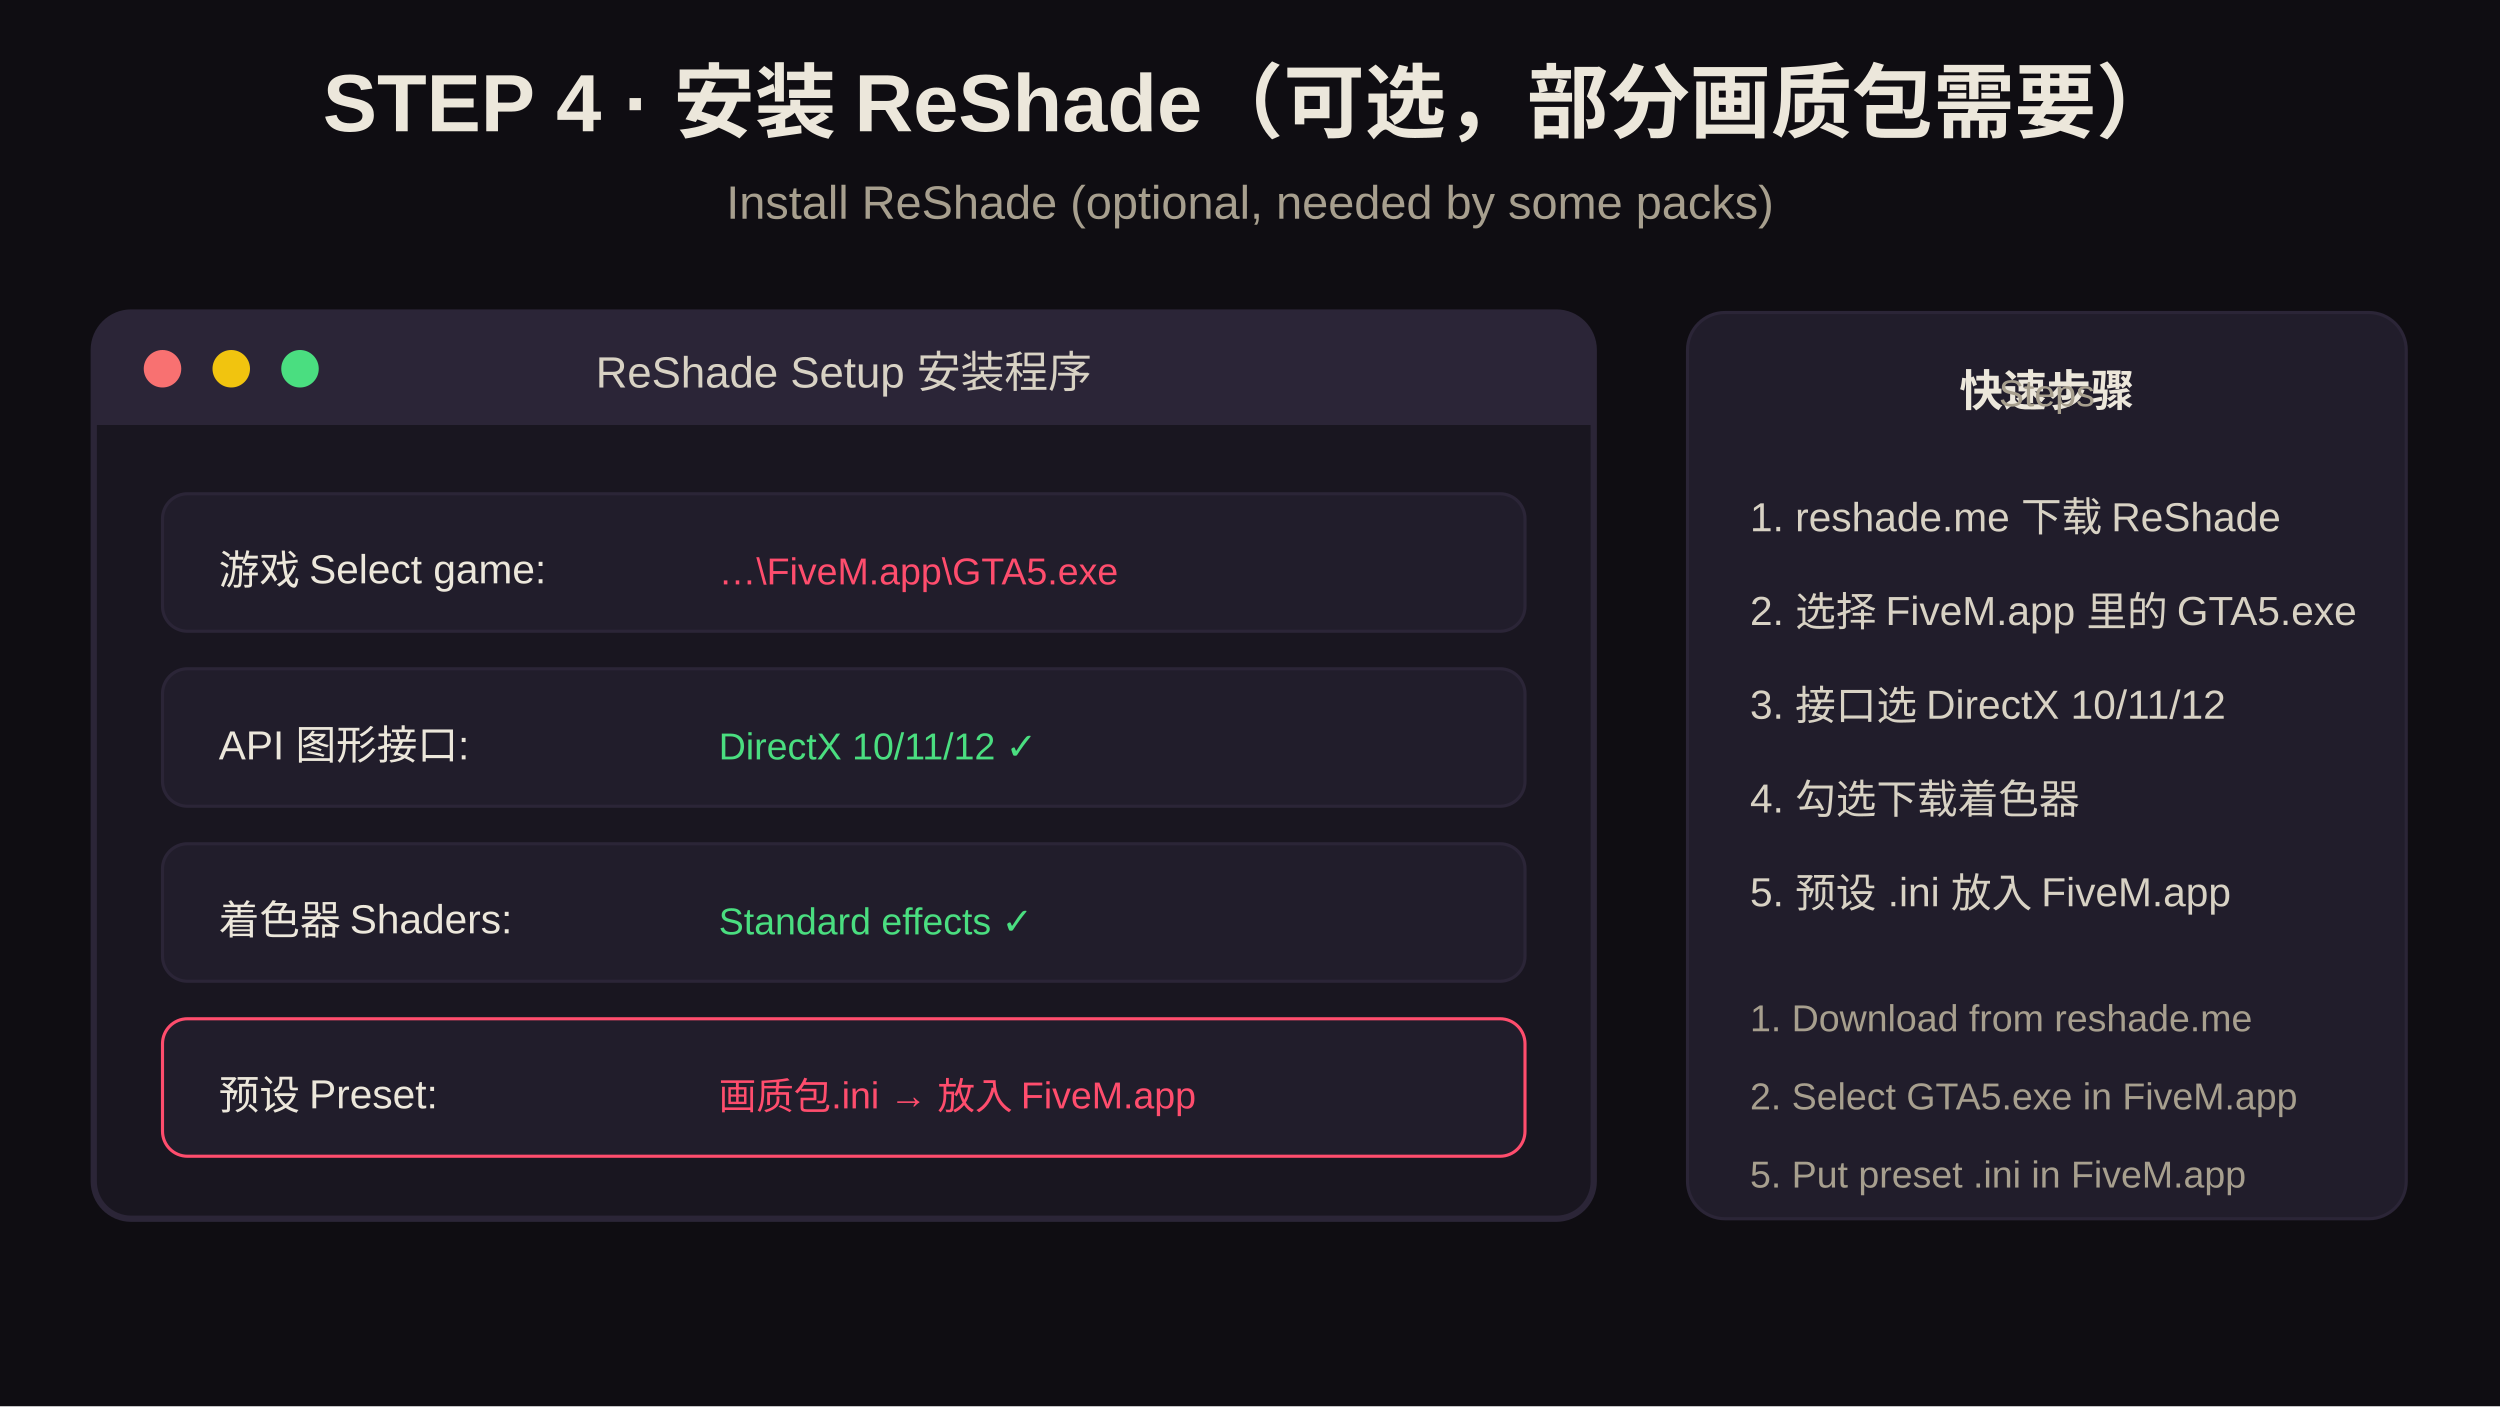
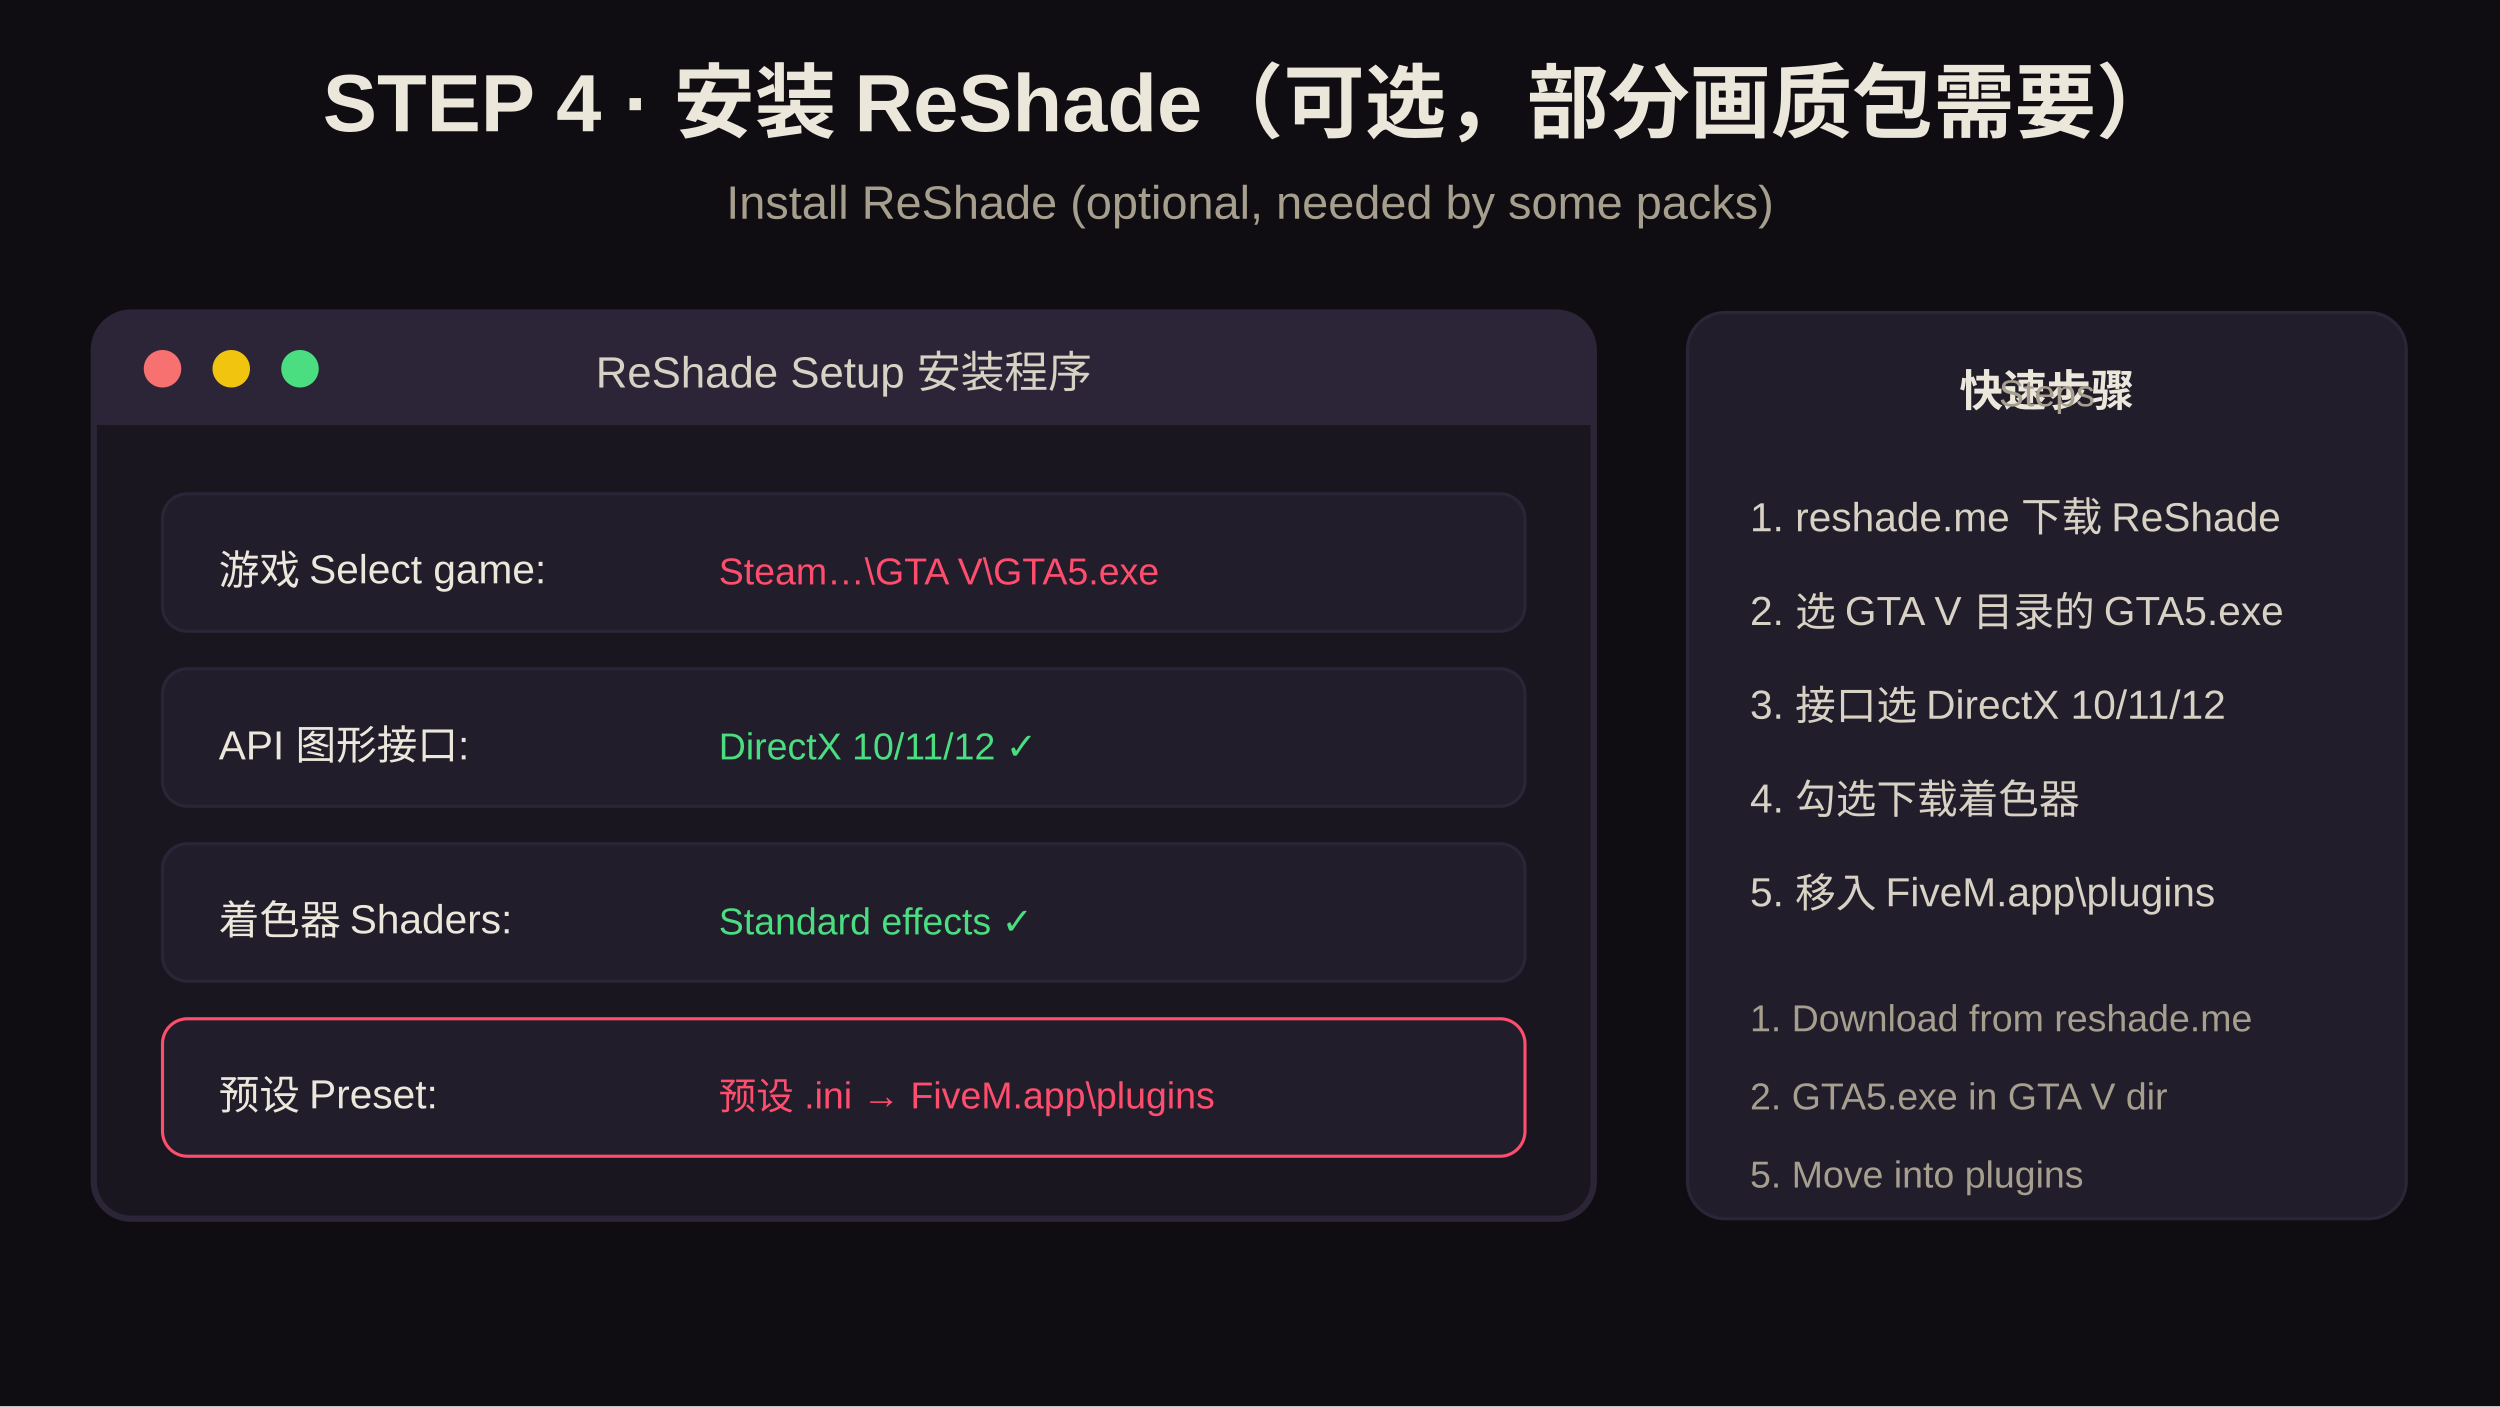
<svg xmlns="http://www.w3.org/2000/svg" width="800" height="450" viewBox="0 0 800 450" font-family="'Microsoft YaHei','Segoe UI',Arial,sans-serif">
  <rect width="800" height="450" fill="#0f0d12" />
  <text x="400" y="42" text-anchor="middle" font-size="26" font-weight="bold" fill="#ece7db">STEP 4 · 安装 ReShade（可选，部分画质包需要）</text>
  <text x="400" y="70" text-anchor="middle" font-size="15" fill="#a79f8e">Install ReShade (optional, needed by some packs)</text>
  <rect x="30" y="100" width="480" height="290" rx="12" fill="#191620" stroke="#2b2537" stroke-width="2" />
  <rect x="30" y="100" width="480" height="36" rx="12" fill="#2b2537" />
  <rect x="30" y="122" width="480" height="14" fill="#2b2537" />
  <circle cx="52" cy="118" r="6" fill="#f87171" />
  <circle cx="74" cy="118" r="6" fill="#f1c40f" />
  <circle cx="96" cy="118" r="6" fill="#4ade80" />
  <text x="270" y="124" text-anchor="middle" font-size="14" fill="#d8d2c4">ReShade Setup 安装程序</text>
  <rect x="52" y="158" width="436" height="44" rx="8" fill="#211d2b" stroke="#2b2537" />
  <text x="70" y="187" font-size="13" fill="#ece7db">游戏 Select game:</text>
-   <text x="230" y="187" font-size="12" fill="#ff4d6d">…\FiveM.app\GTA5.exe</text>
+   <text x="230" y="187" font-size="12" fill="#ff4d6d">Steam…\GTA V\GTA5.exe</text>
  <rect x="52" y="214" width="436" height="44" rx="8" fill="#211d2b" stroke="#2b2537" />
  <text x="70" y="243" font-size="13" fill="#ece7db">API 图形接口:</text>
  <text x="230" y="243" font-size="12" fill="#4ade80">DirectX 10/11/12 ✓</text>
  <rect x="52" y="270" width="436" height="44" rx="8" fill="#211d2b" stroke="#2b2537" />
  <text x="70" y="299" font-size="13" fill="#ece7db">着色器 Shaders:</text>
  <text x="230" y="299" font-size="12" fill="#4ade80">Standard effects ✓</text>
  <rect x="52" y="326" width="436" height="44" rx="8" fill="#211d2b" stroke="#ff4d6d" />
  <text x="70" y="355" font-size="13" fill="#ece7db">预设 Preset:</text>
-   <text x="230" y="355" font-size="12" fill="#ff4d6d">画质包.ini → 放入 FiveM.app</text>
+   <text x="230" y="355" font-size="12" fill="#ff4d6d">预设 .ini → FiveM.app\plugins</text>
  <rect x="540" y="100" width="230" height="290" rx="12" fill="#211d2b" stroke="#2b2537" />
  <text x="655" y="130" text-anchor="middle" font-size="14" font-weight="bold" fill="#ece7db">快速步骤</text>
  <text x="655" y="130" text-anchor="middle" font-size="12" fill="#a79f8e">Steps</text>
  <text x="560" y="170" font-size="13" fill="#d8d2c4">1. reshade.me 下载 ReShade</text>
-   <text x="560" y="200" font-size="13" fill="#d8d2c4">2. 选择 FiveM.app 里的 GTA5.exe</text>
+   <text x="560" y="200" font-size="13" fill="#d8d2c4">2. 选 GTA V 目录的 GTA5.exe</text>
  <text x="560" y="230" font-size="13" fill="#d8d2c4">3. 接口选 DirectX 10/11/12</text>
  <text x="560" y="260" font-size="13" fill="#d8d2c4">4. 勾选下载着色器</text>
-   <text x="560" y="290" font-size="13" fill="#d8d2c4">5. 预设 .ini 放入 FiveM.app</text>
+   <text x="560" y="290" font-size="13" fill="#d8d2c4">5. 移入 FiveM.app\plugins</text>
  <text x="560" y="330" font-size="12" fill="#a79f8e">1. Download from reshade.me</text>
-   <text x="560" y="355" font-size="12" fill="#a79f8e">2. Select GTA5.exe in FiveM.app</text>
-   <text x="560" y="380" font-size="12" fill="#a79f8e">5. Put preset .ini in FiveM.app</text>
+   <text x="560" y="355" font-size="12" fill="#a79f8e">2. GTA5.exe in GTA V dir</text>
+   <text x="560" y="380" font-size="12" fill="#a79f8e">5. Move into plugins</text>
  <defs />
</svg>
